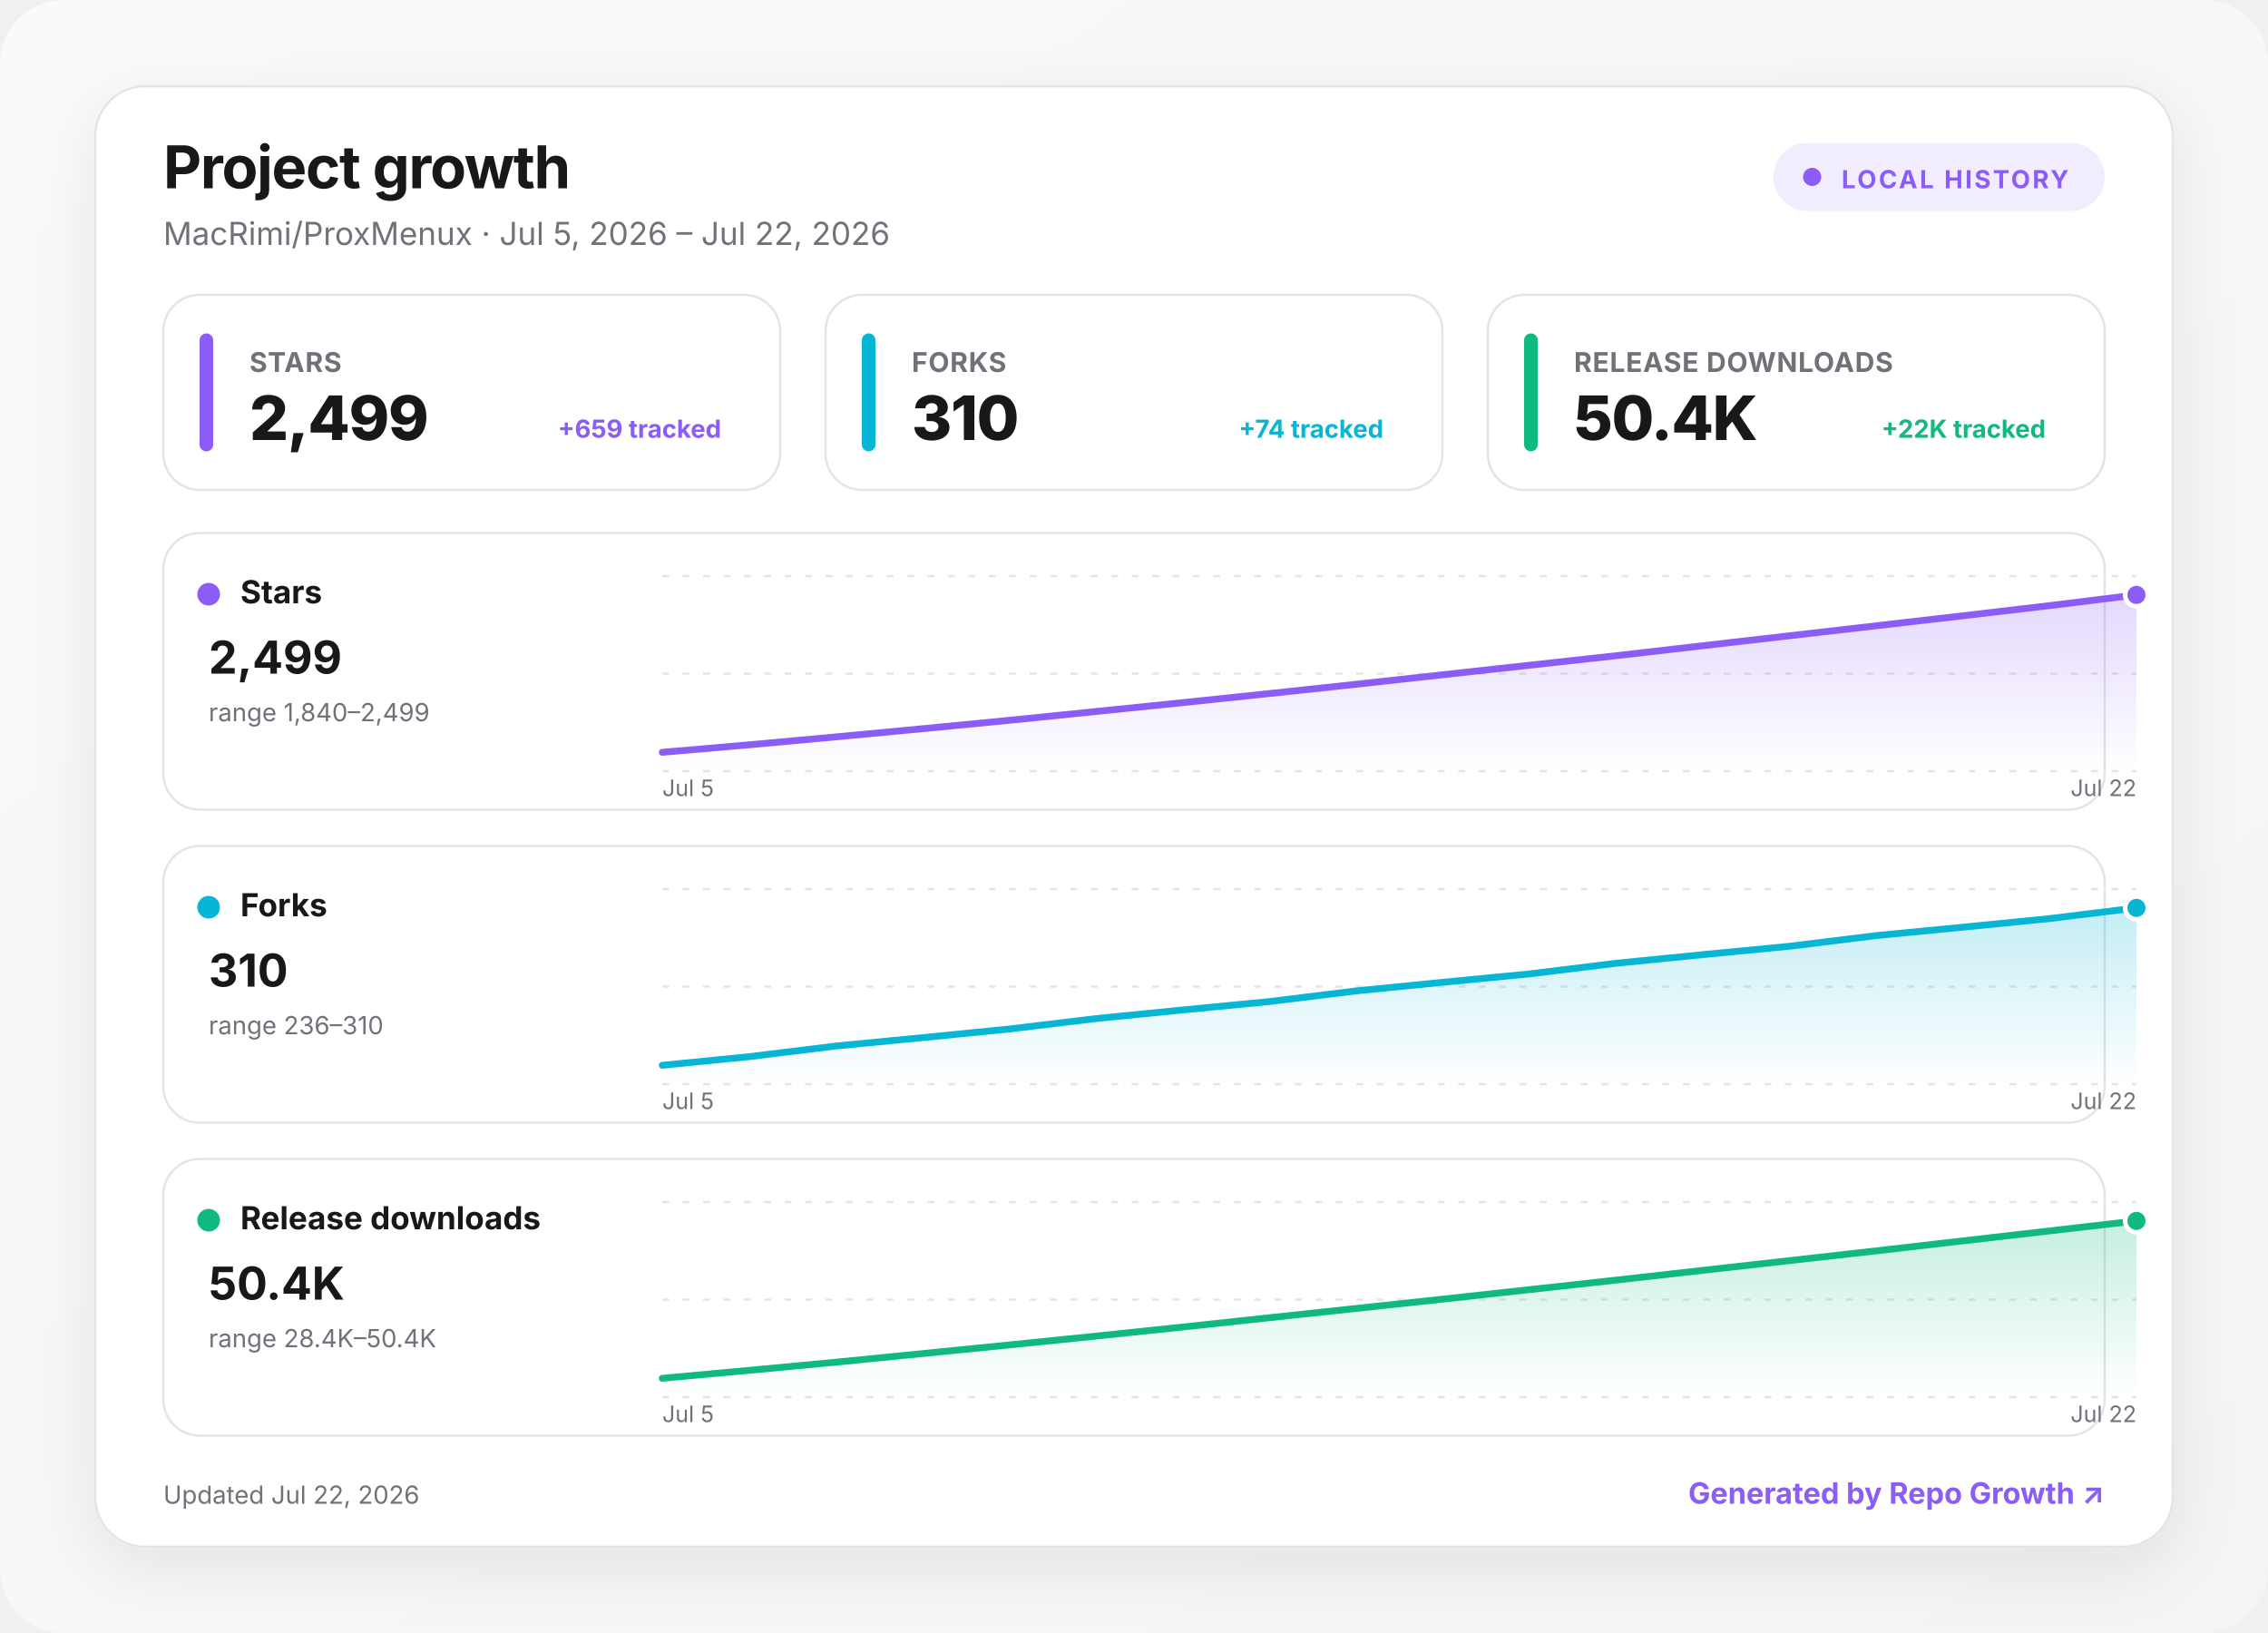
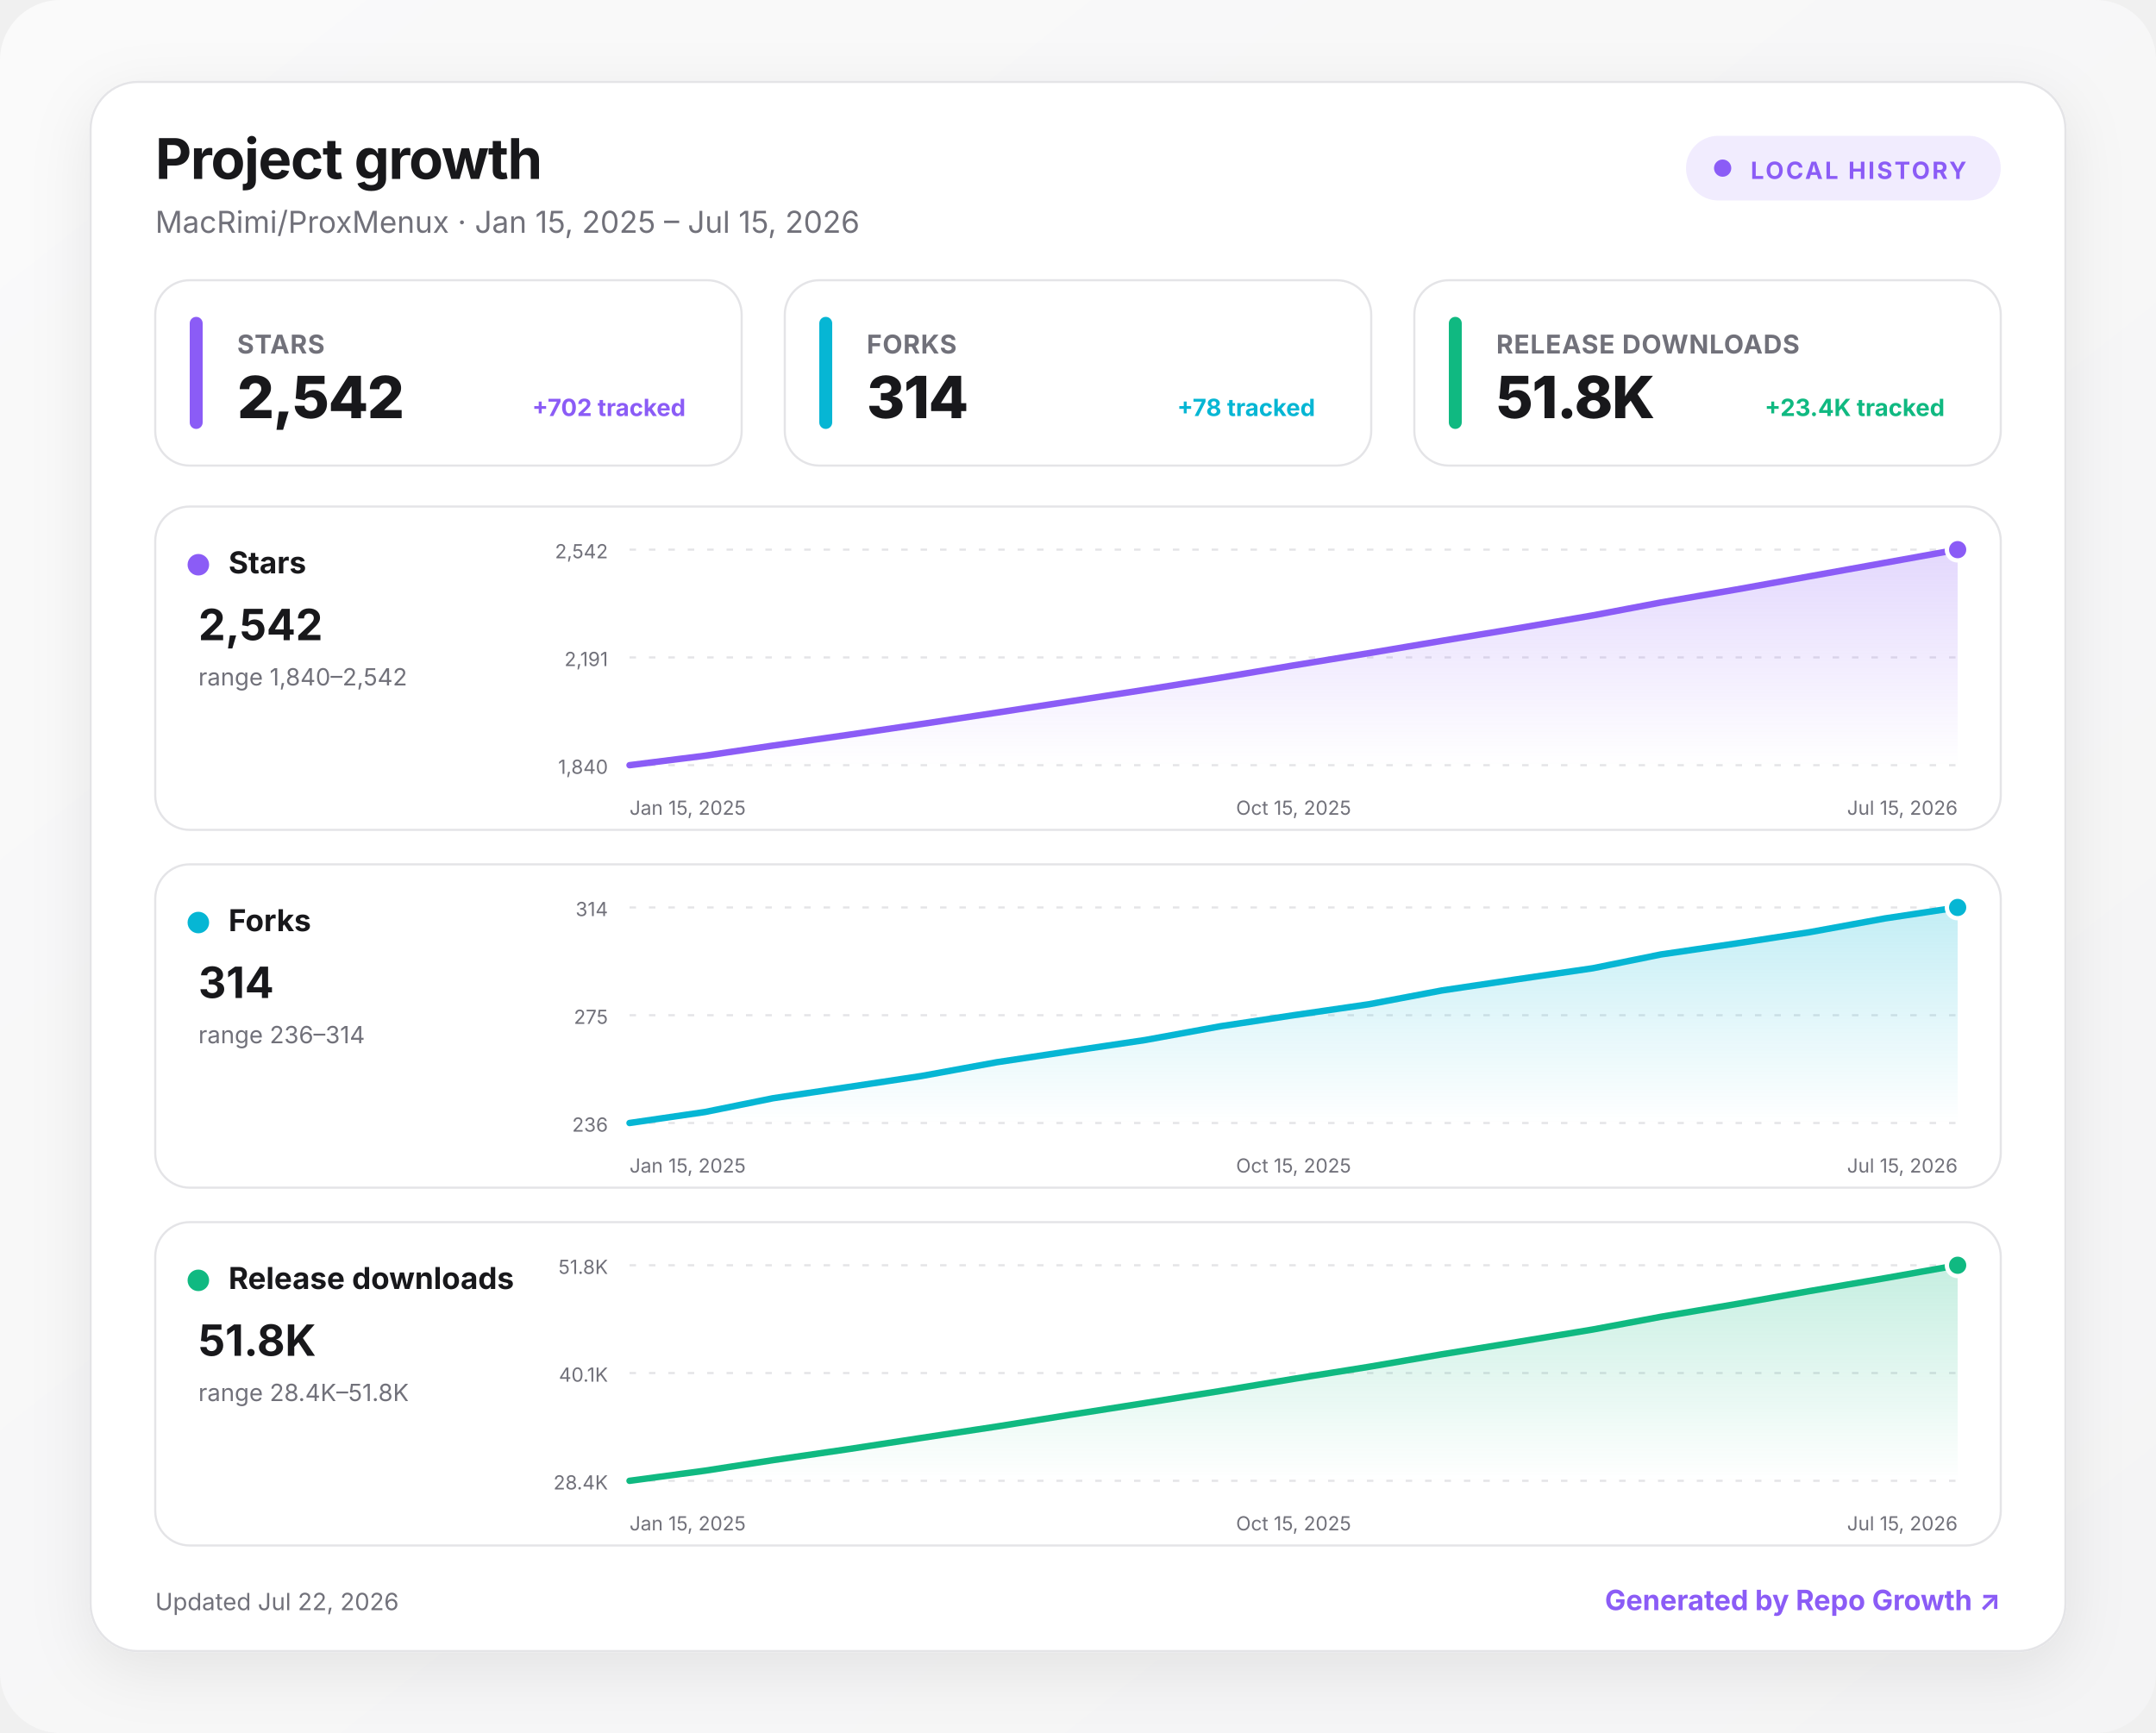
- <svg xmlns="http://www.w3.org/2000/svg" width="1000" height="720" viewBox="0 0 1000 720" role="img" aria-labelledby="title desc">
+ <svg xmlns="http://www.w3.org/2000/svg" width="1000" height="804" viewBox="0 0 1000 804" role="img" aria-labelledby="title desc">
  <defs>
    <linearGradient id="background" x1="0" y1="0" x2="1" y2="1">
      <stop offset="0" stop-color="#fafafa" />
      <stop offset="1" stop-color="#f4f4f5" />
    </linearGradient>
    <linearGradient id="fill-stars" x1="0" y1="0" x2="0" y2="1">
      <stop offset="0" stop-color="#8b5cf6" stop-opacity=".24" />
      <stop offset="1" stop-color="#8b5cf6" stop-opacity="0" />
    </linearGradient>
    <linearGradient id="fill-forks" x1="0" y1="0" x2="0" y2="1">
      <stop offset="0" stop-color="#06b6d4" stop-opacity=".24" />
      <stop offset="1" stop-color="#06b6d4" stop-opacity="0" />
    </linearGradient>
    <linearGradient id="fill-downloads" x1="0" y1="0" x2="0" y2="1">
      <stop offset="0" stop-color="#10b981" stop-opacity=".24" />
      <stop offset="1" stop-color="#10b981" stop-opacity="0" />
    </linearGradient>
    <filter id="shadow" x="-10%" y="-10%" width="120%" height="130%">
      <feDropShadow dx="0" dy="8" stdDeviation="14" flood-color="#18181b" flood-opacity=".08" />
    </filter>
    <style>
      :root { color-scheme: light dark; }
      .bg { fill: url(#background); }
      .surface { fill: #ffffff; stroke: #e4e4e7; }
      .panel { fill: #ffffff; stroke: #e4e4e7; }
      .primary { fill: #18181b; }
      .secondary { fill: #71717a; }
      .grid { stroke: #e4e4e7; }
      text { font-family: Inter, ui-sans-serif, system-ui, -apple-system, BlinkMacSystemFont, "Segoe UI", sans-serif; }
      @media (prefers-color-scheme: dark) {
        .bg { fill: #09090b; }
        .surface, .panel { fill: #111113; stroke: #27272a; }
        .primary { fill: #fafafa; }
        .secondary { fill: #a1a1aa; }
        .grid { stroke: #27272a; }
      }
    </style>
  </defs>
-   <rect class="bg" width="1000" height="720" rx="28" />
+   <rect class="bg" width="1000" height="804" rx="28" />
  <g transform="translate(42 38)">
-     <rect x="0" y="0" width="916" height="644" rx="22" class="surface" filter="url(#shadow)" />
+     <rect x="0" y="0" width="916" height="728" rx="22" class="surface" filter="url(#shadow)" />
    <text x="30" y="45" class="primary" font-size="26" font-weight="750" letter-spacing="-.5">Project growth</text>
-     <text x="30" y="70" class="secondary" font-size="14">MacRimi/ProxMenux · Jul 5, 2026 – Jul 22, 2026</text>
+     <text x="30" y="70" class="secondary" font-size="14">MacRimi/ProxMenux · Jan 15, 2025 – Jul 15, 2026</text>
    <g transform="translate(740 25)">
      <rect width="146" height="30" rx="15" fill="#8b5cf6" fill-opacity=".12" />
      <circle cx="17" cy="15" r="4" fill="#8b5cf6" />
      <text x="30" y="20" fill="#8b5cf6" font-size="11" font-weight="700" letter-spacing="1">LOCAL HISTORY</text>
    </g>
    <g transform="translate(30 92)">
      <rect width="272" height="86" rx="16" class="panel" />
      <rect x="16" y="17" width="6" height="52" rx="3" fill="#8b5cf6" />
      <text x="38" y="34" class="secondary" font-size="12" font-weight="650" letter-spacing=".3">STARS</text>
-       <text x="38" y="64" class="primary" font-size="27" font-weight="760" letter-spacing="-.5">2,499</text>
-       <text x="246" y="63" text-anchor="end" fill="#8b5cf6" font-size="11" font-weight="650">+659 tracked</text>
+       <text x="38" y="64" class="primary" font-size="27" font-weight="760" letter-spacing="-.5">2,542</text>
+       <text x="246" y="63" text-anchor="end" fill="#8b5cf6" font-size="11" font-weight="650">+702 tracked</text>
    </g>
    <g transform="translate(322 92)">
      <rect width="272" height="86" rx="16" class="panel" />
      <rect x="16" y="17" width="6" height="52" rx="3" fill="#06b6d4" />
      <text x="38" y="34" class="secondary" font-size="12" font-weight="650" letter-spacing=".3">FORKS</text>
-       <text x="38" y="64" class="primary" font-size="27" font-weight="760" letter-spacing="-.5">310</text>
-       <text x="246" y="63" text-anchor="end" fill="#06b6d4" font-size="11" font-weight="650">+74 tracked</text>
+       <text x="38" y="64" class="primary" font-size="27" font-weight="760" letter-spacing="-.5">314</text>
+       <text x="246" y="63" text-anchor="end" fill="#06b6d4" font-size="11" font-weight="650">+78 tracked</text>
    </g>
    <g transform="translate(614 92)">
      <rect width="272" height="86" rx="16" class="panel" />
      <rect x="16" y="17" width="6" height="52" rx="3" fill="#10b981" />
      <text x="38" y="34" class="secondary" font-size="12" font-weight="650" letter-spacing=".3">RELEASE DOWNLOADS</text>
-       <text x="38" y="64" class="primary" font-size="27" font-weight="760" letter-spacing="-.5">50.4K</text>
-       <text x="246" y="63" text-anchor="end" fill="#10b981" font-size="11" font-weight="650">+22K tracked</text>
+       <text x="38" y="64" class="primary" font-size="27" font-weight="760" letter-spacing="-.5">51.8K</text>
+       <text x="246" y="63" text-anchor="end" fill="#10b981" font-size="11" font-weight="650">+23.4K tracked</text>
    </g>
    <g transform="translate(30 197)">
-       <rect width="856" height="122" rx="16" class="panel" />
+       <rect width="856" height="150" rx="16" class="panel" />
      <circle cx="20" cy="27" r="5" fill="#8b5cf6" />
      <text x="34" y="31" class="primary" font-size="14" font-weight="700">Stars</text>
-       <text x="20" y="62" class="primary" font-size="20" font-weight="750">2,499</text>
-       <text x="20" y="83" class="secondary" font-size="11">range 1,840–2,499</text>
-       <line x1="220" x2="870" y1="19" y2="19" class="grid" stroke-width="1" stroke-dasharray="3 6" />
-       <line x1="220" x2="870" y1="62" y2="62" class="grid" stroke-width="1" stroke-dasharray="3 6" />
-       <line x1="220" x2="870" y1="105" y2="105" class="grid" stroke-width="1" stroke-dasharray="3 6" />
-       <path d="M220 96.7 L258.2 93.4 L296.5 89.9 L334.7 86.3 L372.9 82.6 L411.2 78.7 L449.4 74.8 L487.6 70.8 L525.9 66.7 L564.1 62.5 L602.4 58.3 L640.6 54.1 L678.8 49.7 L717.1 45.3 L755.3 40.9 L793.5 36.5 L831.8 32 L870 27.3 L870 105 L220 105 Z" fill="url(#fill-stars)" />
-       <path d="M220 96.7 L258.2 93.4 L296.5 89.9 L334.7 86.3 L372.9 82.6 L411.2 78.7 L449.4 74.8 L487.6 70.8 L525.9 66.7 L564.1 62.5 L602.4 58.3 L640.6 54.1 L678.8 49.7 L717.1 45.3 L755.3 40.9 L793.5 36.5 L831.8 32 L870 27.3" fill="none" stroke="#8b5cf6" stroke-width="3" stroke-linecap="round" stroke-linejoin="round" />
-       <circle cx="870" cy="27.3" r="5" fill="#8b5cf6" stroke="#fff" stroke-width="2" />
-       <text x="220" y="116" class="secondary" font-size="10">Jul 5</text>
-       <text x="870" y="116" text-anchor="end" class="secondary" font-size="10">Jul 22</text>
+       <text x="20" y="62" class="primary" font-size="20" font-weight="750">2,542</text>
+       <text x="20" y="83" class="secondary" font-size="11">range 1,840–2,542</text>
+       <line x1="220" x2="836" y1="20" y2="20" class="grid" stroke-width="1" stroke-dasharray="3 6" />
+       <text x="210" y="24" text-anchor="end" class="secondary" font-size="9">2,542</text>
+       <line x1="220" x2="836" y1="70" y2="70" class="grid" stroke-width="1" stroke-dasharray="3 6" />
+       <text x="210" y="74" text-anchor="end" class="secondary" font-size="9">2,191</text>
+       <line x1="220" x2="836" y1="120" y2="120" class="grid" stroke-width="1" stroke-dasharray="3 6" />
+       <text x="210" y="124" text-anchor="end" class="secondary" font-size="9">1,840</text>
+       <path d="M220 120 L255 115.6 L286.6 110.9 L321.5 105.9 L355.4 100.9 L390.4 95.6 L424.2 90.4 L459.2 85 L494.2 79.4 L528 73.7 L563 68 L596.8 62.3 L631.8 56.5 L666.8 50.5 L698.4 44.5 L733.3 38.5 L767.2 32.4 L802.2 26.1 L836 20 L836 120 L220 120 Z" fill="url(#fill-stars)" />
+       <path d="M220 120 L255 115.6 L286.6 110.9 L321.5 105.9 L355.4 100.9 L390.4 95.6 L424.2 90.4 L459.2 85 L494.2 79.4 L528 73.7 L563 68 L596.8 62.3 L631.8 56.5 L666.8 50.5 L698.4 44.5 L733.3 38.5 L767.2 32.4 L802.2 26.1 L836 20" fill="none" stroke="#8b5cf6" stroke-width="3" stroke-linecap="round" stroke-linejoin="round" />
+       <circle cx="836" cy="20" r="5" fill="#8b5cf6" stroke="#fff" stroke-width="2" />
+       <text x="220" y="143" text-anchor="start" class="secondary" font-size="9">Jan 15, 2025</text>
+       <text x="528" y="143" text-anchor="middle" class="secondary" font-size="9">Oct 15, 2025</text>
+       <text x="836" y="143" text-anchor="end" class="secondary" font-size="9">Jul 15, 2026</text>
    </g>
-     <g transform="translate(30 335)">
-       <rect width="856" height="122" rx="16" class="panel" />
+     <g transform="translate(30 363)">
+       <rect width="856" height="150" rx="16" class="panel" />
      <circle cx="20" cy="27" r="5" fill="#06b6d4" />
      <text x="34" y="31" class="primary" font-size="14" font-weight="700">Forks</text>
-       <text x="20" y="62" class="primary" font-size="20" font-weight="750">310</text>
-       <text x="20" y="83" class="secondary" font-size="11">range 236–310</text>
-       <line x1="220" x2="870" y1="19" y2="19" class="grid" stroke-width="1" stroke-dasharray="3 6" />
-       <line x1="220" x2="870" y1="62" y2="62" class="grid" stroke-width="1" stroke-dasharray="3 6" />
-       <line x1="220" x2="870" y1="105" y2="105" class="grid" stroke-width="1" stroke-dasharray="3 6" />
-       <path d="M220 96.7 L258.2 92.9 L296.5 88.2 L334.7 84.5 L372.9 80.7 L411.2 76.1 L449.4 72.3 L487.6 68.6 L525.9 63.9 L564.1 60.1 L602.4 56.4 L640.6 51.7 L678.8 47.9 L717.1 44.2 L755.3 39.5 L793.5 35.8 L831.8 32 L870 27.3 L870 105 L220 105 Z" fill="url(#fill-forks)" />
-       <path d="M220 96.7 L258.2 92.9 L296.5 88.2 L334.7 84.5 L372.9 80.7 L411.2 76.1 L449.4 72.3 L487.6 68.6 L525.9 63.9 L564.1 60.1 L602.4 56.4 L640.6 51.7 L678.8 47.9 L717.1 44.2 L755.3 39.5 L793.5 35.8 L831.8 32 L870 27.3" fill="none" stroke="#06b6d4" stroke-width="3" stroke-linecap="round" stroke-linejoin="round" />
-       <circle cx="870" cy="27.3" r="5" fill="#06b6d4" stroke="#fff" stroke-width="2" />
-       <text x="220" y="116" class="secondary" font-size="10">Jul 5</text>
-       <text x="870" y="116" text-anchor="end" class="secondary" font-size="10">Jul 22</text>
+       <text x="20" y="62" class="primary" font-size="20" font-weight="750">314</text>
+       <text x="20" y="83" class="secondary" font-size="11">range 236–314</text>
+       <line x1="220" x2="836" y1="20" y2="20" class="grid" stroke-width="1" stroke-dasharray="3 6" />
+       <text x="210" y="24" text-anchor="end" class="secondary" font-size="9">314</text>
+       <line x1="220" x2="836" y1="70" y2="70" class="grid" stroke-width="1" stroke-dasharray="3 6" />
+       <text x="210" y="74" text-anchor="end" class="secondary" font-size="9">275</text>
+       <line x1="220" x2="836" y1="120" y2="120" class="grid" stroke-width="1" stroke-dasharray="3 6" />
+       <text x="210" y="124" text-anchor="end" class="secondary" font-size="9">236</text>
+       <path d="M220 120 L255 114.9 L286.6 108.5 L321.5 103.3 L355.4 98.2 L390.4 91.8 L424.2 86.7 L459.2 81.5 L494.2 75.1 L528 70 L563 64.9 L596.8 58.5 L631.8 53.3 L666.8 48.2 L698.4 41.8 L733.3 36.7 L767.2 31.5 L802.2 25.1 L836 20 L836 120 L220 120 Z" fill="url(#fill-forks)" />
+       <path d="M220 120 L255 114.9 L286.6 108.5 L321.5 103.3 L355.4 98.2 L390.4 91.8 L424.2 86.7 L459.2 81.5 L494.2 75.1 L528 70 L563 64.9 L596.8 58.5 L631.8 53.3 L666.8 48.2 L698.4 41.8 L733.3 36.7 L767.2 31.5 L802.2 25.1 L836 20" fill="none" stroke="#06b6d4" stroke-width="3" stroke-linecap="round" stroke-linejoin="round" />
+       <circle cx="836" cy="20" r="5" fill="#06b6d4" stroke="#fff" stroke-width="2" />
+       <text x="220" y="143" text-anchor="start" class="secondary" font-size="9">Jan 15, 2025</text>
+       <text x="528" y="143" text-anchor="middle" class="secondary" font-size="9">Oct 15, 2025</text>
+       <text x="836" y="143" text-anchor="end" class="secondary" font-size="9">Jul 15, 2026</text>
    </g>
-     <g transform="translate(30 473)">
-       <rect width="856" height="122" rx="16" class="panel" />
+     <g transform="translate(30 529)">
+       <rect width="856" height="150" rx="16" class="panel" />
      <circle cx="20" cy="27" r="5" fill="#10b981" />
      <text x="34" y="31" class="primary" font-size="14" font-weight="700">Release downloads</text>
-       <text x="20" y="62" class="primary" font-size="20" font-weight="750">50.4K</text>
-       <text x="20" y="83" class="secondary" font-size="11">range 28.4K–50.4K</text>
-       <line x1="220" x2="870" y1="19" y2="19" class="grid" stroke-width="1" stroke-dasharray="3 6" />
-       <line x1="220" x2="870" y1="62" y2="62" class="grid" stroke-width="1" stroke-dasharray="3 6" />
-       <line x1="220" x2="870" y1="105" y2="105" class="grid" stroke-width="1" stroke-dasharray="3 6" />
-       <path d="M220 96.7 L258.2 93.2 L296.5 89.6 L334.7 85.8 L372.9 82 L411.2 78.1 L449.4 74.1 L487.6 70 L525.9 65.9 L564.1 61.8 L602.4 57.6 L640.6 53.4 L678.8 49.1 L717.1 44.8 L755.3 40.5 L793.5 36.1 L831.8 31.7 L870 27.3 L870 105 L220 105 Z" fill="url(#fill-downloads)" />
-       <path d="M220 96.7 L258.2 93.2 L296.5 89.6 L334.7 85.8 L372.9 82 L411.2 78.1 L449.4 74.1 L487.6 70 L525.9 65.9 L564.1 61.8 L602.4 57.6 L640.6 53.4 L678.8 49.1 L717.1 44.8 L755.3 40.5 L793.5 36.1 L831.8 31.7 L870 27.3" fill="none" stroke="#10b981" stroke-width="3" stroke-linecap="round" stroke-linejoin="round" />
-       <circle cx="870" cy="27.3" r="5" fill="#10b981" stroke="#fff" stroke-width="2" />
-       <text x="220" y="116" class="secondary" font-size="10">Jul 5</text>
-       <text x="870" y="116" text-anchor="end" class="secondary" font-size="10">Jul 22</text>
+       <text x="20" y="62" class="primary" font-size="20" font-weight="750">51.8K</text>
+       <text x="20" y="83" class="secondary" font-size="11">range 28.4K–51.8K</text>
+       <line x1="220" x2="836" y1="20" y2="20" class="grid" stroke-width="1" stroke-dasharray="3 6" />
+       <text x="210" y="24" text-anchor="end" class="secondary" font-size="9">51.8K</text>
+       <line x1="220" x2="836" y1="70" y2="70" class="grid" stroke-width="1" stroke-dasharray="3 6" />
+       <text x="210" y="74" text-anchor="end" class="secondary" font-size="9">40.1K</text>
+       <line x1="220" x2="836" y1="120" y2="120" class="grid" stroke-width="1" stroke-dasharray="3 6" />
+       <text x="210" y="124" text-anchor="end" class="secondary" font-size="9">28.4K</text>
+       <path d="M220 120 L255 115.3 L286.6 110.4 L321.5 105.3 L355.4 100.1 L390.4 94.8 L424.2 89.4 L459.2 83.9 L494.2 78.3 L528 72.7 L563 67.1 L596.8 61.3 L631.8 55.6 L666.8 49.8 L698.4 43.9 L733.3 38 L767.2 32 L802.2 26 L836 20 L836 120 L220 120 Z" fill="url(#fill-downloads)" />
+       <path d="M220 120 L255 115.3 L286.6 110.4 L321.5 105.3 L355.4 100.1 L390.4 94.8 L424.2 89.4 L459.2 83.9 L494.2 78.3 L528 72.7 L563 67.1 L596.8 61.3 L631.8 55.6 L666.8 49.8 L698.4 43.9 L733.3 38 L767.2 32 L802.2 26 L836 20" fill="none" stroke="#10b981" stroke-width="3" stroke-linecap="round" stroke-linejoin="round" />
+       <circle cx="836" cy="20" r="5" fill="#10b981" stroke="#fff" stroke-width="2" />
+       <text x="220" y="143" text-anchor="start" class="secondary" font-size="9">Jan 15, 2025</text>
+       <text x="528" y="143" text-anchor="middle" class="secondary" font-size="9">Oct 15, 2025</text>
+       <text x="836" y="143" text-anchor="end" class="secondary" font-size="9">Jul 15, 2026</text>
    </g>
-     <text x="30" y="625" class="secondary" font-size="11">Updated Jul 22, 2026</text>
+     <text x="30" y="709" class="secondary" font-size="11">Updated Jul 22, 2026</text>
    <a href="https://github.com/MacRimi/repo-growth" target="_blank" aria-label="Open the Repo Growth project">
-       <text x="886" y="625" fill="#8b5cf6" text-anchor="end" font-size="13" font-weight="700">Generated by Repo Growth ↗</text>
+       <text x="886" y="709" fill="#8b5cf6" text-anchor="end" font-size="13" font-weight="700">Generated by Repo Growth ↗</text>
    </a>
  </g>
</svg>
